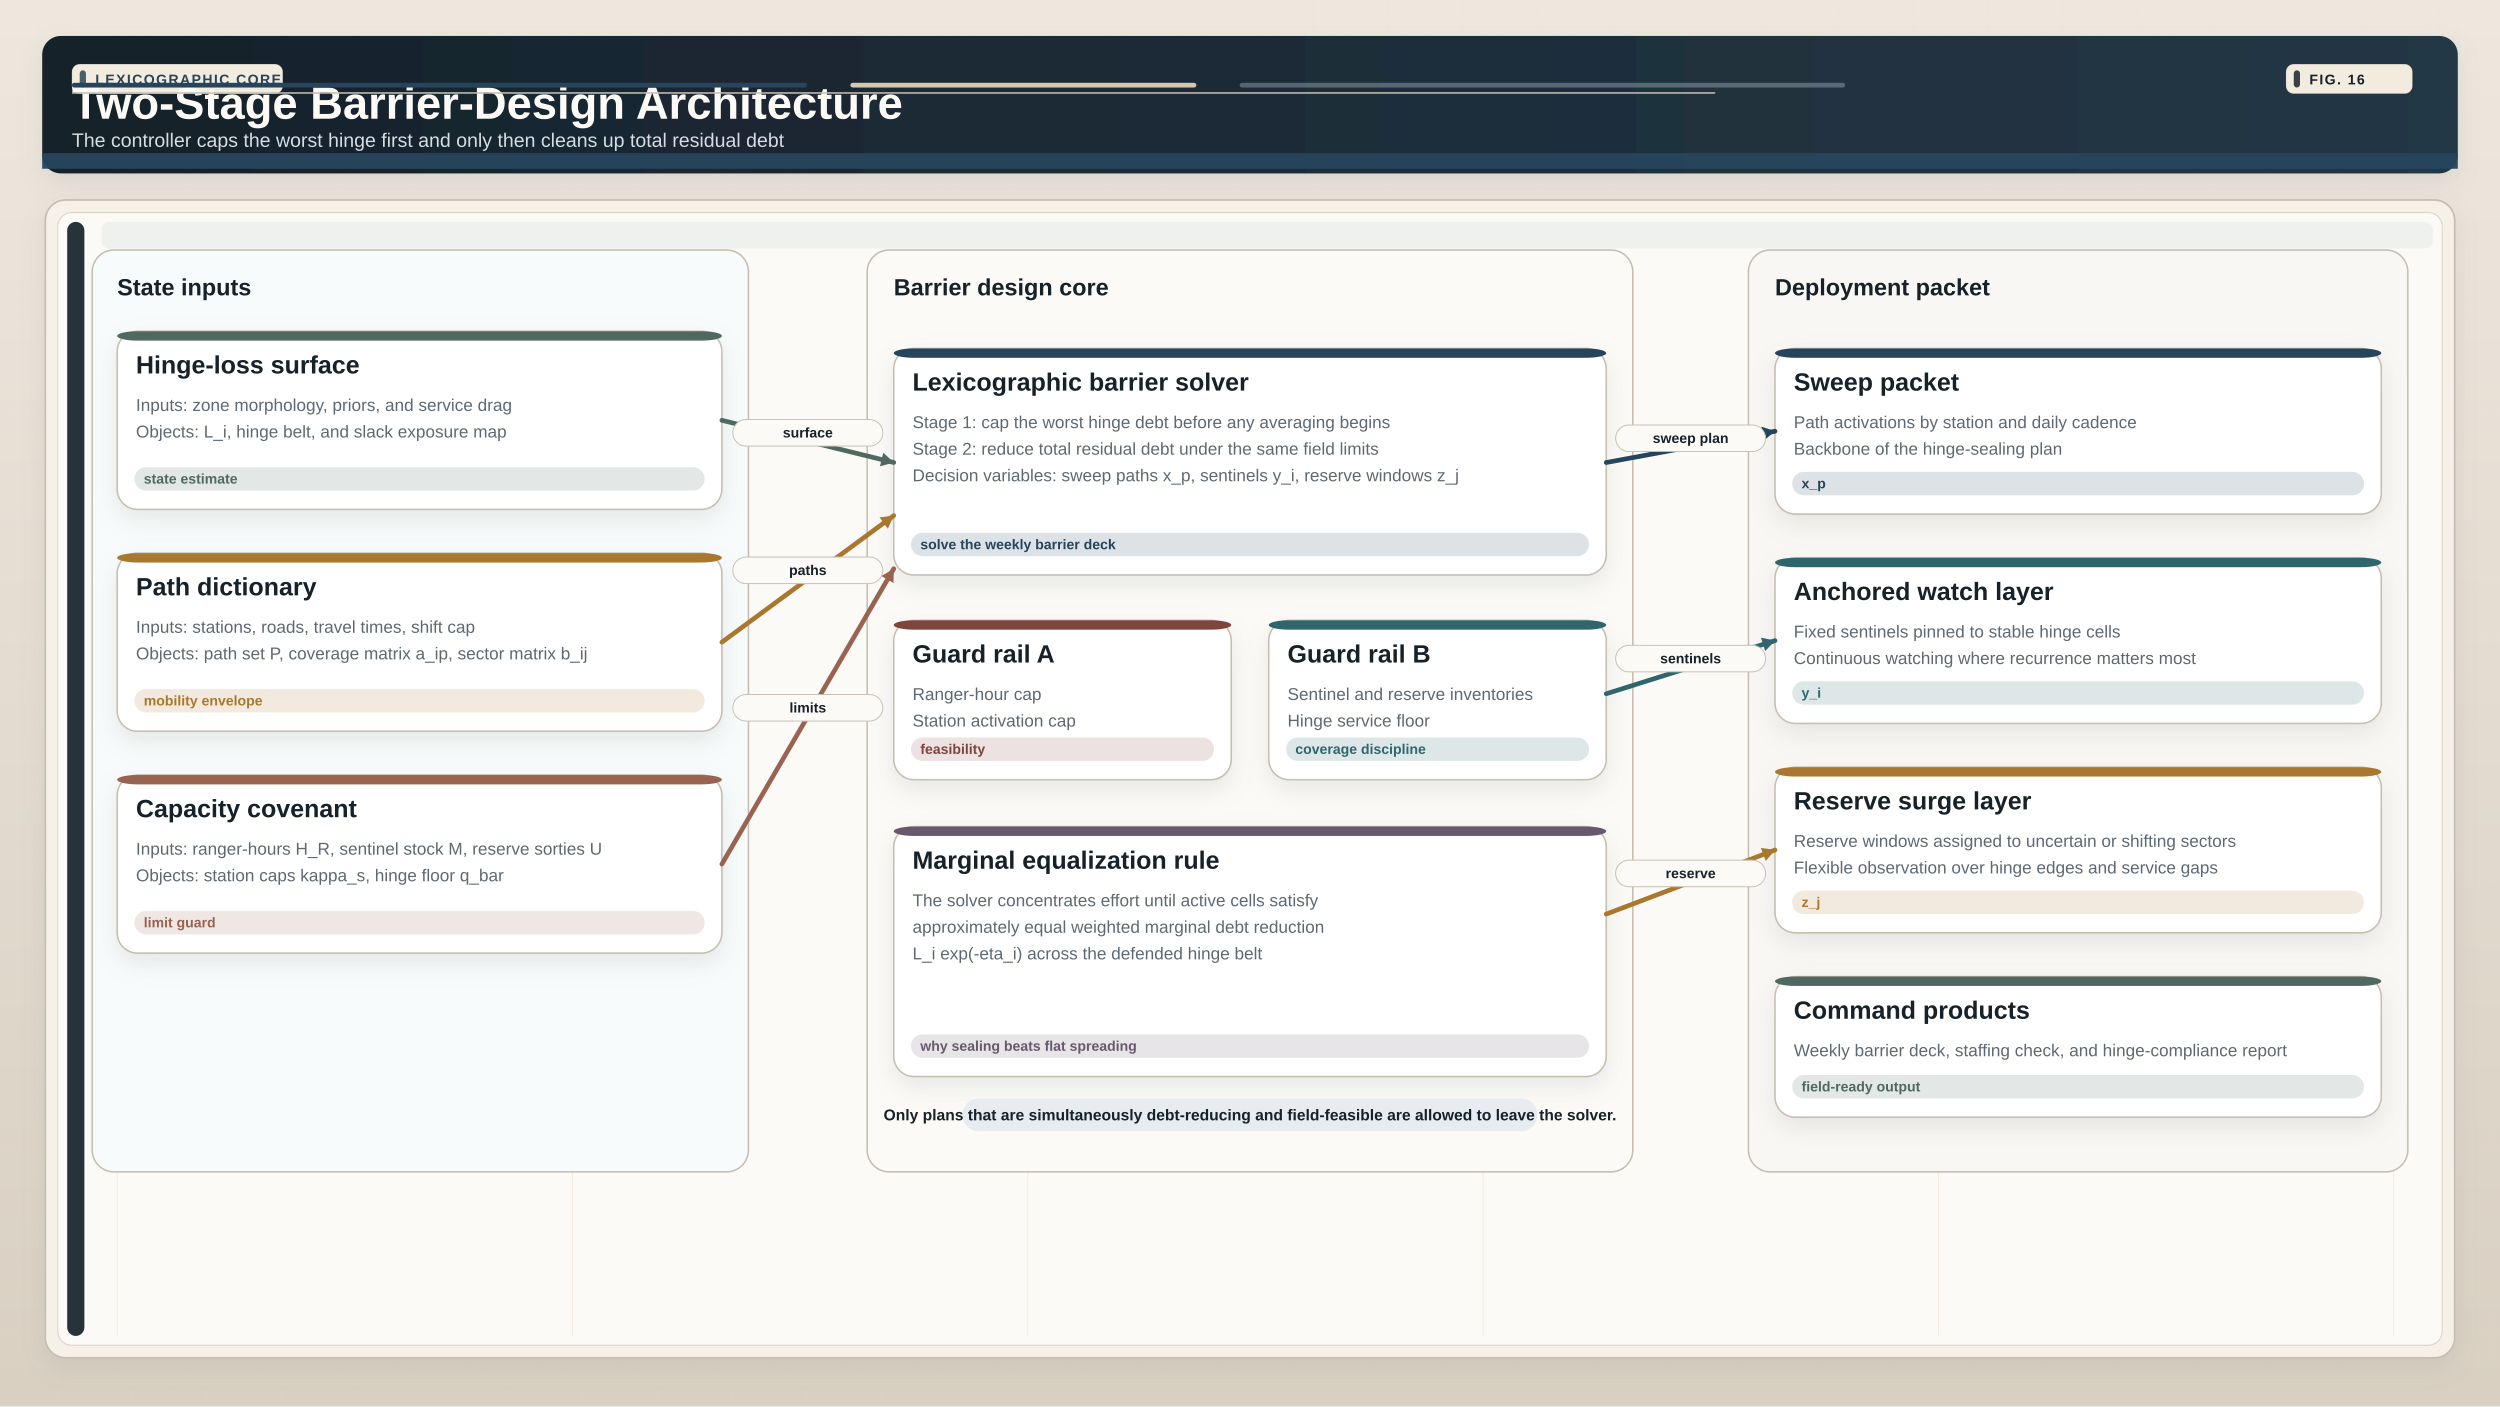
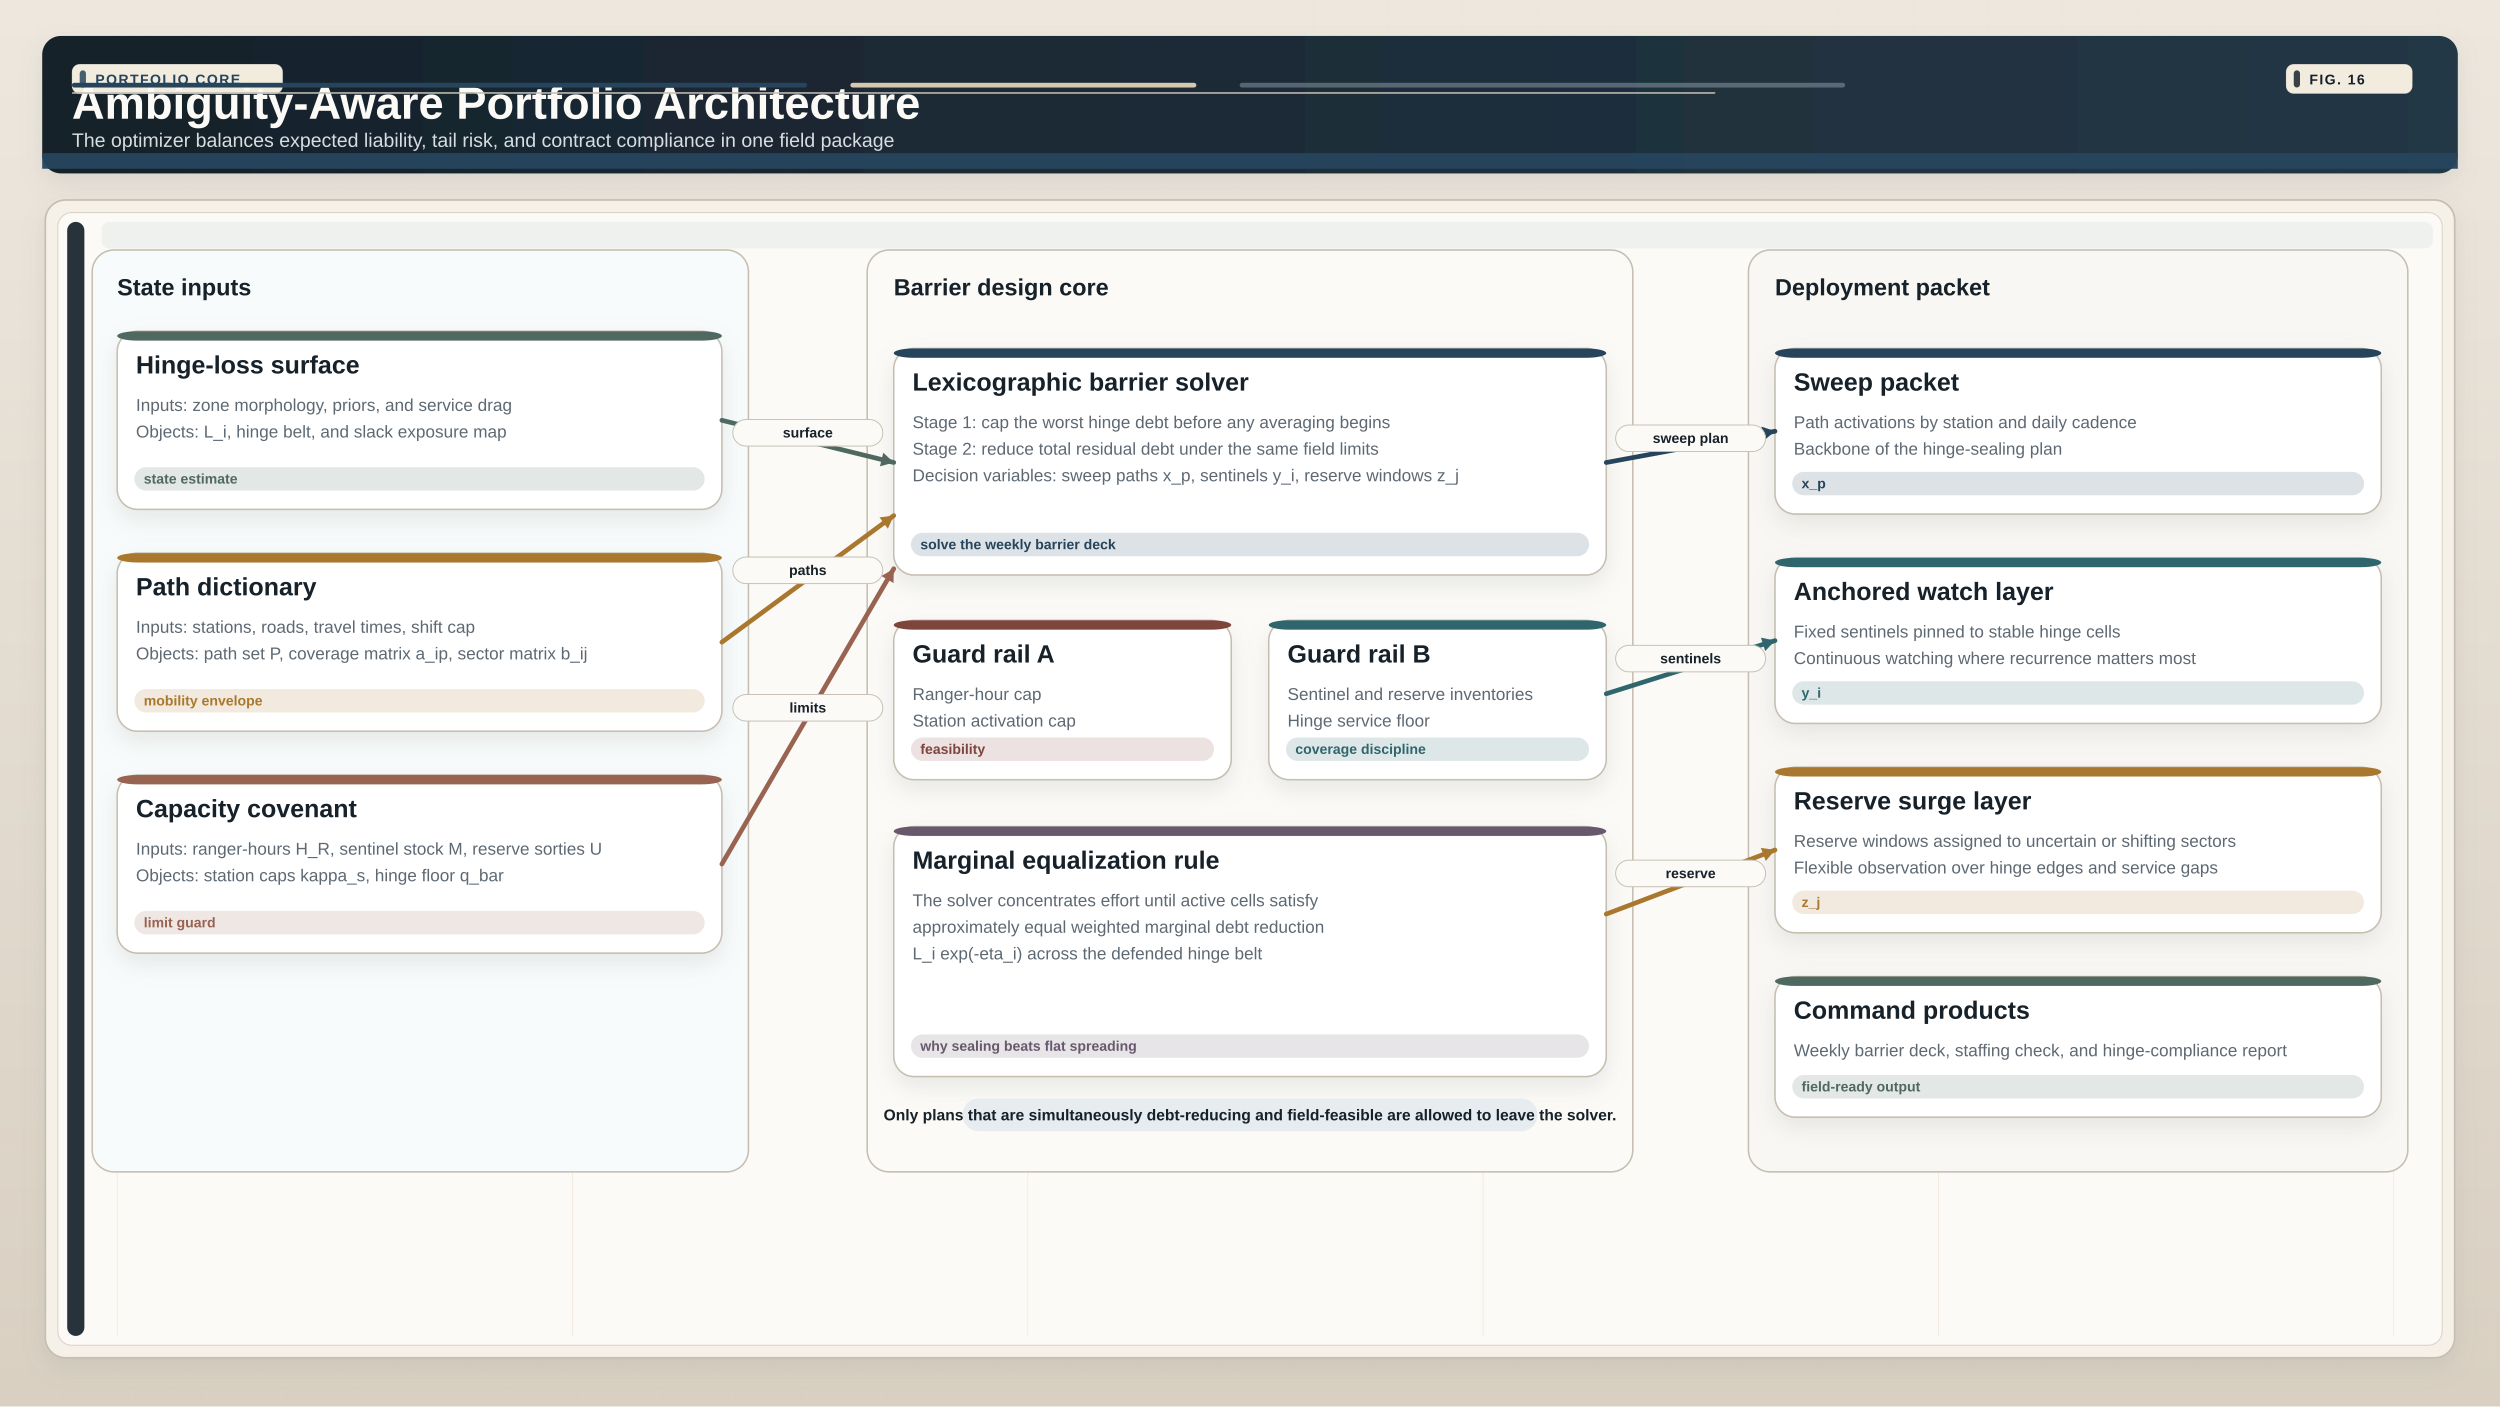
<svg xmlns="http://www.w3.org/2000/svg" viewBox="0 0 3200 1800" width="3200" height="1800">
  <defs>
    <linearGradient id="pageBg" x1="0" y1="0" x2="0" y2="1">
      <stop offset="0%" stop-color="#ede7de" />
      <stop offset="100%" stop-color="#d9d0c2" />
    </linearGradient>
    <linearGradient id="headBg" x1="0" y1="0" x2="1" y2="0">
      <stop offset="0%" stop-color="#16212a" />
      <stop offset="100%" stop-color="#243746" />
    </linearGradient>
    <pattern id="paperGrid" width="24" height="24" patternUnits="userSpaceOnUse">
      <path d="M 24 0 L 0 0 0 24" fill="none" stroke="#ddd3c3" stroke-width="0.8" opacity="0.32" />
    </pattern>
    <filter id="shadow" x="-20%" y="-20%" width="140%" height="140%">
      <feDropShadow dx="0" dy="12" stdDeviation="14" flood-color="#8c948f" flood-opacity="0.18" />
    </filter>
  </defs>
  <rect x="0" y="0" width="3200" height="1800" fill="url(#pageBg)" />
  <rect x="0" y="0" width="3200" height="1800" fill="url(#paperGrid)" opacity="0.42" />
  <rect x="54" y="46" width="3092" height="176" rx="24" fill="url(#headBg)" filter="url(#shadow)" />
  <rect x="54" y="196" width="3092" height="20" fill="#26455d" opacity="0.95" />
  <rect x="92" y="82" width="270" height="38" rx="10" fill="#f2ecdf" stroke="#26455d" stroke-opacity="0.15" stroke-width="1.2" />
  <rect x="102" y="90" width="8" height="22" rx="4" fill="#26455d" opacity="0.84" />
-   <text x="122" y="108" font-family="Helvetica Neue, Arial, sans-serif" font-size="18" font-weight="700" letter-spacing="1.8" fill="#26455d">LEXICOGRAPHIC CORE</text>
+   <text x="122" y="108" font-family="Helvetica Neue, Arial, sans-serif" font-size="18" font-weight="700" letter-spacing="1.8" fill="#26455d">PORTFOLIO CORE</text>
  <rect x="2926" y="82" width="162" height="38" rx="10" fill="#f2ecdf" stroke="#16212a" stroke-opacity="0.15" stroke-width="1.2" />
  <rect x="2936" y="90" width="8" height="22" rx="4" fill="#16212a" opacity="0.84" />
  <text x="2956" y="108" font-family="Helvetica Neue, Arial, sans-serif" font-size="18" font-weight="700" letter-spacing="1.8" fill="#16212a">FIG. 16</text>
-   <text x="92" y="152" font-family="Helvetica Neue, Arial, sans-serif" font-size="58" font-weight="700" fill="#fcfaf6">Two-Stage Barrier-Design Architecture</text>
-   <text x="92" y="188" font-family="Helvetica Neue, Arial, sans-serif" font-size="25" fill="#d7dde0">The controller caps the worst hinge first and only then cleans up total residual debt</text>
+   <text x="92" y="152" font-family="Helvetica Neue, Arial, sans-serif" font-size="58" font-weight="700" fill="#fcfaf6">Ambiguity-Aware Portfolio Architecture</text>
+   <text x="92" y="188" font-family="Helvetica Neue, Arial, sans-serif" font-size="25" fill="#d7dde0">The optimizer balances expected liability, tail risk, and contract compliance in one field package</text>
  <rect x="92" y="106" width="941.12" height="6" rx="3" fill="#26455d" />
  <rect x="1088.48" y="106" width="442.88" height="6" rx="3" fill="#d5c8ae" />
  <rect x="1586.72" y="106" width="775.04" height="6" rx="3" fill="#8796a2" opacity="0.55" />
  <rect x="92" y="118" width="2103.68" height="2" rx="1" fill="#c5beb1" />
  <rect x="58" y="256" width="3084" height="1482" rx="26" fill="#f5f0e8" stroke="#c5beb1" stroke-width="2.2" filter="url(#shadow)" />
  <rect x="74" y="272" width="3052" height="1450" rx="18" fill="#fcfaf6" stroke="#ddd3c5" stroke-width="1.4" />
  <rect x="86" y="284" width="22" height="1426" rx="11" fill="#16212a" opacity="0.92" />
  <rect x="130" y="284" width="2984" height="34" rx="10" fill="#eef1ed" />
  <line x1="150" y1="332" x2="150" y2="1710" stroke="#efe7da" stroke-width="1" />
  <line x1="732.8" y1="332" x2="732.8" y2="1710" stroke="#efe7da" stroke-width="1" />
  <line x1="1315.6" y1="332" x2="1315.6" y2="1710" stroke="#efe7da" stroke-width="1" />
  <line x1="1898.4" y1="332" x2="1898.4" y2="1710" stroke="#efe7da" stroke-width="1" />
  <line x1="2481.2" y1="332" x2="2481.2" y2="1710" stroke="#efe7da" stroke-width="1" />
  <line x1="3064" y1="332" x2="3064" y2="1710" stroke="#efe7da" stroke-width="1" />
  <rect x="118" y="320" width="840" height="1180" rx="28" fill="#f8fbfb" stroke="#c5beb1" stroke-width="2" />
  <rect x="1110" y="320" width="980" height="1180" rx="28" fill="#fbfaf7" stroke="#c5beb1" stroke-width="2" />
  <rect x="2238" y="320" width="844" height="1180" rx="28" fill="#f9f7f4" stroke="#c5beb1" stroke-width="2" />
  <text x="150" y="378" font-family="Helvetica Neue, Arial, sans-serif" font-size="30" font-weight="700" fill="#16212a">State inputs</text>
  <text x="1144" y="378" font-family="Helvetica Neue, Arial, sans-serif" font-size="30" font-weight="700" fill="#16212a">Barrier design core</text>
  <text x="2272" y="378" font-family="Helvetica Neue, Arial, sans-serif" font-size="30" font-weight="700" fill="#16212a">Deployment packet</text>
  <rect x="150" y="424" width="774" height="228" rx="26" fill="#ffffff" stroke="#c5beb1" stroke-width="2" filter="url(#shadow)" />
  <rect x="150" y="424" width="774" height="12" rx="26" fill="#4f6961" />
  <text x="174" y="478" font-family="Helvetica Neue, Arial, sans-serif" font-size="32" font-weight="700" fill="#16212a">Hinge-loss surface</text>
  <text x="174" y="526" font-family="Helvetica Neue, Arial, sans-serif" font-size="22" fill="#5d6872">Inputs: zone morphology, priors, and service drag</text>
  <text x="174" y="560" font-family="Helvetica Neue, Arial, sans-serif" font-size="22" fill="#5d6872">Objects: L_i, hinge belt, and slack exposure map</text>
  <rect x="172" y="598" width="730" height="30" rx="15" fill="#4f6961" opacity="0.16" />
  <text x="184" y="619" font-family="Helvetica Neue, Arial, sans-serif" font-size="18" font-weight="700" fill="#4f6961">state estimate</text>
  <rect x="150" y="708" width="774" height="228" rx="26" fill="#ffffff" stroke="#c5beb1" stroke-width="2" filter="url(#shadow)" />
  <rect x="150" y="708" width="774" height="12" rx="26" fill="#a9782e" />
  <text x="174" y="762" font-family="Helvetica Neue, Arial, sans-serif" font-size="32" font-weight="700" fill="#16212a">Path dictionary</text>
  <text x="174" y="810" font-family="Helvetica Neue, Arial, sans-serif" font-size="22" fill="#5d6872">Inputs: stations, roads, travel times, shift cap</text>
  <text x="174" y="844" font-family="Helvetica Neue, Arial, sans-serif" font-size="22" fill="#5d6872">Objects: path set P, coverage matrix a_ip, sector matrix b_ij</text>
  <rect x="172" y="882" width="730" height="30" rx="15" fill="#a9782e" opacity="0.16" />
  <text x="184" y="903" font-family="Helvetica Neue, Arial, sans-serif" font-size="18" font-weight="700" fill="#a9782e">mobility envelope</text>
  <rect x="150" y="992" width="774" height="228" rx="26" fill="#ffffff" stroke="#c5beb1" stroke-width="2" filter="url(#shadow)" />
  <rect x="150" y="992" width="774" height="12" rx="26" fill="#996351" />
  <text x="174" y="1046" font-family="Helvetica Neue, Arial, sans-serif" font-size="32" font-weight="700" fill="#16212a">Capacity covenant</text>
  <text x="174" y="1094" font-family="Helvetica Neue, Arial, sans-serif" font-size="22" fill="#5d6872">Inputs: ranger-hours H_R, sentinel stock M, reserve sorties U</text>
  <text x="174" y="1128" font-family="Helvetica Neue, Arial, sans-serif" font-size="22" fill="#5d6872">Objects: station caps kappa_s, hinge floor q_bar</text>
  <rect x="172" y="1166" width="730" height="30" rx="15" fill="#996351" opacity="0.16" />
  <text x="184" y="1187" font-family="Helvetica Neue, Arial, sans-serif" font-size="18" font-weight="700" fill="#996351">limit guard</text>
  <rect x="1144" y="446" width="912" height="290" rx="26" fill="#ffffff" stroke="#c5beb1" stroke-width="2" filter="url(#shadow)" />
  <rect x="1144" y="446" width="912" height="12" rx="26" fill="#26455d" />
  <text x="1168" y="500" font-family="Helvetica Neue, Arial, sans-serif" font-size="32" font-weight="700" fill="#16212a">Lexicographic barrier solver</text>
  <text x="1168" y="548" font-family="Helvetica Neue, Arial, sans-serif" font-size="22" fill="#5d6872">Stage 1: cap the worst hinge debt before any averaging begins</text>
  <text x="1168" y="582" font-family="Helvetica Neue, Arial, sans-serif" font-size="22" fill="#5d6872">Stage 2: reduce total residual debt under the same field limits</text>
  <text x="1168" y="616" font-family="Helvetica Neue, Arial, sans-serif" font-size="22" fill="#5d6872">Decision variables: sweep paths x_p, sentinels y_i, reserve windows z_j</text>
  <rect x="1166" y="682" width="868" height="30" rx="15" fill="#26455d" opacity="0.16" />
  <text x="1178" y="703" font-family="Helvetica Neue, Arial, sans-serif" font-size="18" font-weight="700" fill="#26455d">solve the weekly barrier deck</text>
  <rect x="1144" y="794" width="432" height="204" rx="26" fill="#ffffff" stroke="#c5beb1" stroke-width="2" filter="url(#shadow)" />
  <rect x="1144" y="794" width="432" height="12" rx="26" fill="#7e453d" />
  <text x="1168" y="848" font-family="Helvetica Neue, Arial, sans-serif" font-size="32" font-weight="700" fill="#16212a">Guard rail A</text>
  <text x="1168" y="896" font-family="Helvetica Neue, Arial, sans-serif" font-size="22" fill="#5d6872">Ranger-hour cap</text>
  <text x="1168" y="930" font-family="Helvetica Neue, Arial, sans-serif" font-size="22" fill="#5d6872">Station activation cap</text>
  <rect x="1166" y="944" width="388" height="30" rx="15" fill="#7e453d" opacity="0.16" />
  <text x="1178" y="965" font-family="Helvetica Neue, Arial, sans-serif" font-size="18" font-weight="700" fill="#7e453d">feasibility</text>
  <rect x="1624" y="794" width="432" height="204" rx="26" fill="#ffffff" stroke="#c5beb1" stroke-width="2" filter="url(#shadow)" />
  <rect x="1624" y="794" width="432" height="12" rx="26" fill="#2f666d" />
  <text x="1648" y="848" font-family="Helvetica Neue, Arial, sans-serif" font-size="32" font-weight="700" fill="#16212a">Guard rail B</text>
  <text x="1648" y="896" font-family="Helvetica Neue, Arial, sans-serif" font-size="22" fill="#5d6872">Sentinel and reserve inventories</text>
  <text x="1648" y="930" font-family="Helvetica Neue, Arial, sans-serif" font-size="22" fill="#5d6872">Hinge service floor</text>
  <rect x="1646" y="944" width="388" height="30" rx="15" fill="#2f666d" opacity="0.16" />
  <text x="1658" y="965" font-family="Helvetica Neue, Arial, sans-serif" font-size="18" font-weight="700" fill="#2f666d">coverage discipline</text>
  <rect x="1144" y="1058" width="912" height="320" rx="26" fill="#ffffff" stroke="#c5beb1" stroke-width="2" filter="url(#shadow)" />
  <rect x="1144" y="1058" width="912" height="12" rx="26" fill="#67586d" />
  <text x="1168" y="1112" font-family="Helvetica Neue, Arial, sans-serif" font-size="32" font-weight="700" fill="#16212a">Marginal equalization rule</text>
  <text x="1168" y="1160" font-family="Helvetica Neue, Arial, sans-serif" font-size="22" fill="#5d6872">The solver concentrates effort until active cells satisfy</text>
  <text x="1168" y="1194" font-family="Helvetica Neue, Arial, sans-serif" font-size="22" fill="#5d6872">approximately equal weighted marginal debt reduction</text>
  <text x="1168" y="1228" font-family="Helvetica Neue, Arial, sans-serif" font-size="22" fill="#5d6872">L_i exp(-eta_i) across the defended hinge belt</text>
  <rect x="1166" y="1324" width="868" height="30" rx="15" fill="#67586d" opacity="0.16" />
  <text x="1178" y="1345" font-family="Helvetica Neue, Arial, sans-serif" font-size="18" font-weight="700" fill="#67586d">why sealing beats flat spreading</text>
  <rect x="2272" y="446" width="776" height="212" rx="26" fill="#ffffff" stroke="#c5beb1" stroke-width="2" filter="url(#shadow)" />
  <rect x="2272" y="446" width="776" height="12" rx="26" fill="#26455d" />
  <text x="2296" y="500" font-family="Helvetica Neue, Arial, sans-serif" font-size="32" font-weight="700" fill="#16212a">Sweep packet</text>
  <text x="2296" y="548" font-family="Helvetica Neue, Arial, sans-serif" font-size="22" fill="#5d6872">Path activations by station and daily cadence</text>
  <text x="2296" y="582" font-family="Helvetica Neue, Arial, sans-serif" font-size="22" fill="#5d6872">Backbone of the hinge-sealing plan</text>
  <rect x="2294" y="604" width="732" height="30" rx="15" fill="#26455d" opacity="0.16" />
  <text x="2306" y="625" font-family="Helvetica Neue, Arial, sans-serif" font-size="18" font-weight="700" fill="#26455d">x_p</text>
  <rect x="2272" y="714" width="776" height="212" rx="26" fill="#ffffff" stroke="#c5beb1" stroke-width="2" filter="url(#shadow)" />
  <rect x="2272" y="714" width="776" height="12" rx="26" fill="#2f666d" />
  <text x="2296" y="768" font-family="Helvetica Neue, Arial, sans-serif" font-size="32" font-weight="700" fill="#16212a">Anchored watch layer</text>
  <text x="2296" y="816" font-family="Helvetica Neue, Arial, sans-serif" font-size="22" fill="#5d6872">Fixed sentinels pinned to stable hinge cells</text>
  <text x="2296" y="850" font-family="Helvetica Neue, Arial, sans-serif" font-size="22" fill="#5d6872">Continuous watching where recurrence matters most</text>
  <rect x="2294" y="872" width="732" height="30" rx="15" fill="#2f666d" opacity="0.16" />
  <text x="2306" y="893" font-family="Helvetica Neue, Arial, sans-serif" font-size="18" font-weight="700" fill="#2f666d">y_i</text>
  <rect x="2272" y="982" width="776" height="212" rx="26" fill="#ffffff" stroke="#c5beb1" stroke-width="2" filter="url(#shadow)" />
  <rect x="2272" y="982" width="776" height="12" rx="26" fill="#a9782e" />
  <text x="2296" y="1036" font-family="Helvetica Neue, Arial, sans-serif" font-size="32" font-weight="700" fill="#16212a">Reserve surge layer</text>
  <text x="2296" y="1084" font-family="Helvetica Neue, Arial, sans-serif" font-size="22" fill="#5d6872">Reserve windows assigned to uncertain or shifting sectors</text>
  <text x="2296" y="1118" font-family="Helvetica Neue, Arial, sans-serif" font-size="22" fill="#5d6872">Flexible observation over hinge edges and service gaps</text>
  <rect x="2294" y="1140" width="732" height="30" rx="15" fill="#a9782e" opacity="0.16" />
  <text x="2306" y="1161" font-family="Helvetica Neue, Arial, sans-serif" font-size="18" font-weight="700" fill="#a9782e">z_j</text>
  <rect x="2272" y="1250" width="776" height="180" rx="26" fill="#ffffff" stroke="#c5beb1" stroke-width="2" filter="url(#shadow)" />
  <rect x="2272" y="1250" width="776" height="12" rx="26" fill="#4f6961" />
  <text x="2296" y="1304" font-family="Helvetica Neue, Arial, sans-serif" font-size="32" font-weight="700" fill="#16212a">Command products</text>
  <text x="2296" y="1352" font-family="Helvetica Neue, Arial, sans-serif" font-size="22" fill="#5d6872">Weekly barrier deck, staffing check, and hinge-compliance report</text>
  <rect x="2294" y="1376" width="732" height="30" rx="15" fill="#4f6961" opacity="0.16" />
  <text x="2306" y="1397" font-family="Helvetica Neue, Arial, sans-serif" font-size="18" font-weight="700" fill="#4f6961">field-ready output</text>
  <line x1="924" y1="538" x2="1144" y2="592" stroke="#4f6961" stroke-width="6" stroke-linecap="round" />
  <path d="M 1144 592 L 1130.607 579.445 L 1126.316 596.926 Z" fill="#4f6961" />
  <rect x="938" y="537" width="192" height="34" rx="17" fill="#fcfaf6" stroke="#c5beb1" stroke-width="1.2" />
  <text x="1034" y="560" text-anchor="middle" font-family="Helvetica Neue, Arial, sans-serif" font-size="18" font-weight="700" fill="#16212a">surface</text>
  <line x1="924" y1="822" x2="1144" y2="660" stroke="#a9782e" stroke-width="6" stroke-linecap="round" />
  <path d="M 1144 660 L 1125.78 662.24 L 1136.453 676.734 Z" fill="#a9782e" />
  <rect x="938" y="713" width="192" height="34" rx="17" fill="#fcfaf6" stroke="#c5beb1" stroke-width="1.2" />
  <text x="1034" y="736" text-anchor="middle" font-family="Helvetica Neue, Arial, sans-serif" font-size="18" font-weight="700" fill="#16212a">paths</text>
  <line x1="924" y1="1106" x2="1144" y2="728" stroke="#996351" stroke-width="6" stroke-linecap="round" />
  <path d="M 1144 728 L 1128.173 737.301 L 1143.73 746.356 Z" fill="#996351" />
  <rect x="938" y="889" width="192" height="34" rx="17" fill="#fcfaf6" stroke="#c5beb1" stroke-width="1.2" />
  <text x="1034" y="912" text-anchor="middle" font-family="Helvetica Neue, Arial, sans-serif" font-size="18" font-weight="700" fill="#16212a">limits</text>
  <line x1="2056" y1="592" x2="2272" y2="552" stroke="#26455d" stroke-width="6" stroke-linecap="round" />
  <path d="M 2272 552 L 2254.629 546.064 L 2257.906 563.763 Z" fill="#26455d" />
  <rect x="2068" y="544" width="192" height="34" rx="17" fill="#fcfaf6" stroke="#c5beb1" stroke-width="1.2" />
  <text x="2164" y="567" text-anchor="middle" font-family="Helvetica Neue, Arial, sans-serif" font-size="18" font-weight="700" fill="#16212a">sweep plan</text>
  <line x1="2056" y1="888" x2="2272" y2="820" stroke="#2f666d" stroke-width="6" stroke-linecap="round" />
  <path d="M 2272 820 L 2254.036 816.22 L 2259.441 833.389 Z" fill="#2f666d" />
  <rect x="2068" y="826" width="192" height="34" rx="17" fill="#fcfaf6" stroke="#c5beb1" stroke-width="1.2" />
  <text x="2164" y="849" text-anchor="middle" font-family="Helvetica Neue, Arial, sans-serif" font-size="18" font-weight="700" fill="#16212a">sentinels</text>
  <line x1="2056" y1="1170" x2="2272" y2="1088" stroke="#a9782e" stroke-width="6" stroke-linecap="round" />
  <path d="M 2272 1088 L 2253.847 1085.265 L 2260.236 1102.093 Z" fill="#a9782e" />
  <rect x="2068" y="1101" width="192" height="34" rx="17" fill="#fcfaf6" stroke="#c5beb1" stroke-width="1.2" />
  <text x="2164" y="1124" text-anchor="middle" font-family="Helvetica Neue, Arial, sans-serif" font-size="18" font-weight="700" fill="#16212a">reserve</text>
  <rect x="1232" y="1406" width="736" height="42" rx="21" fill="#e6ecef" />
  <text x="1600" y="1434" text-anchor="middle" font-family="Helvetica Neue, Arial, sans-serif" font-size="20" font-weight="700" fill="#16212a">Only plans that are simultaneously debt-reducing and field-feasible are allowed to leave the solver.</text>
</svg>
